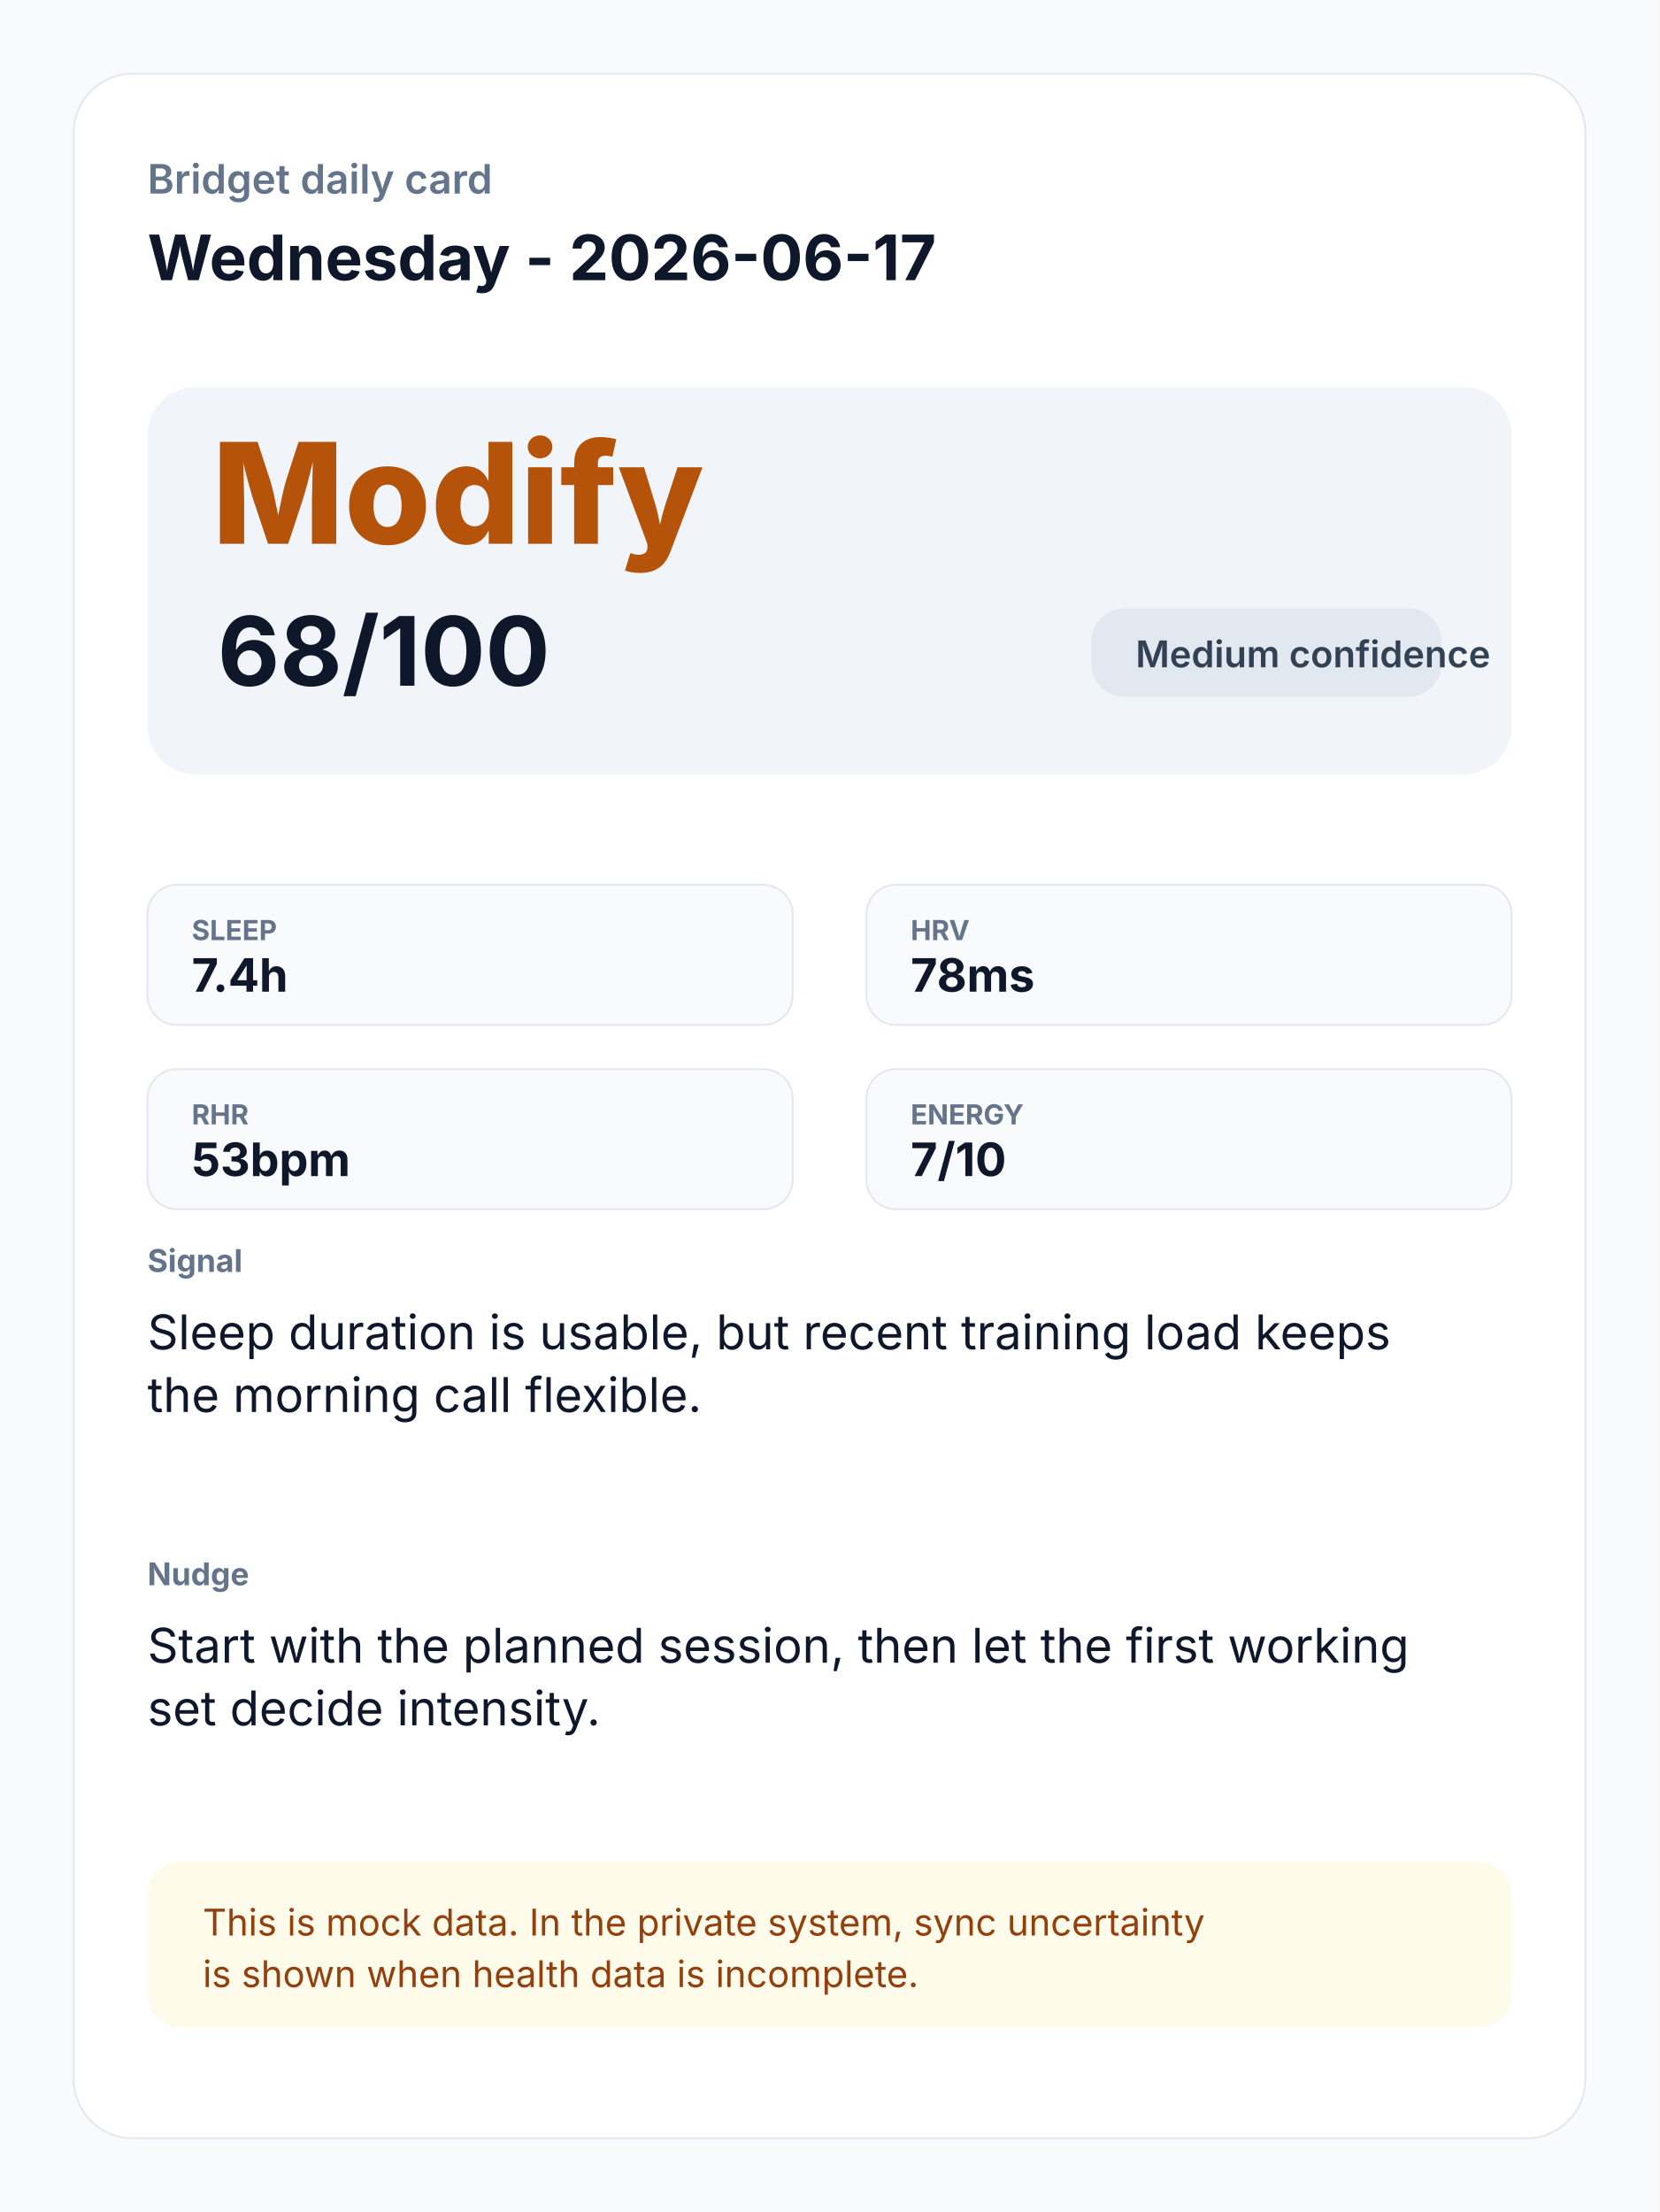
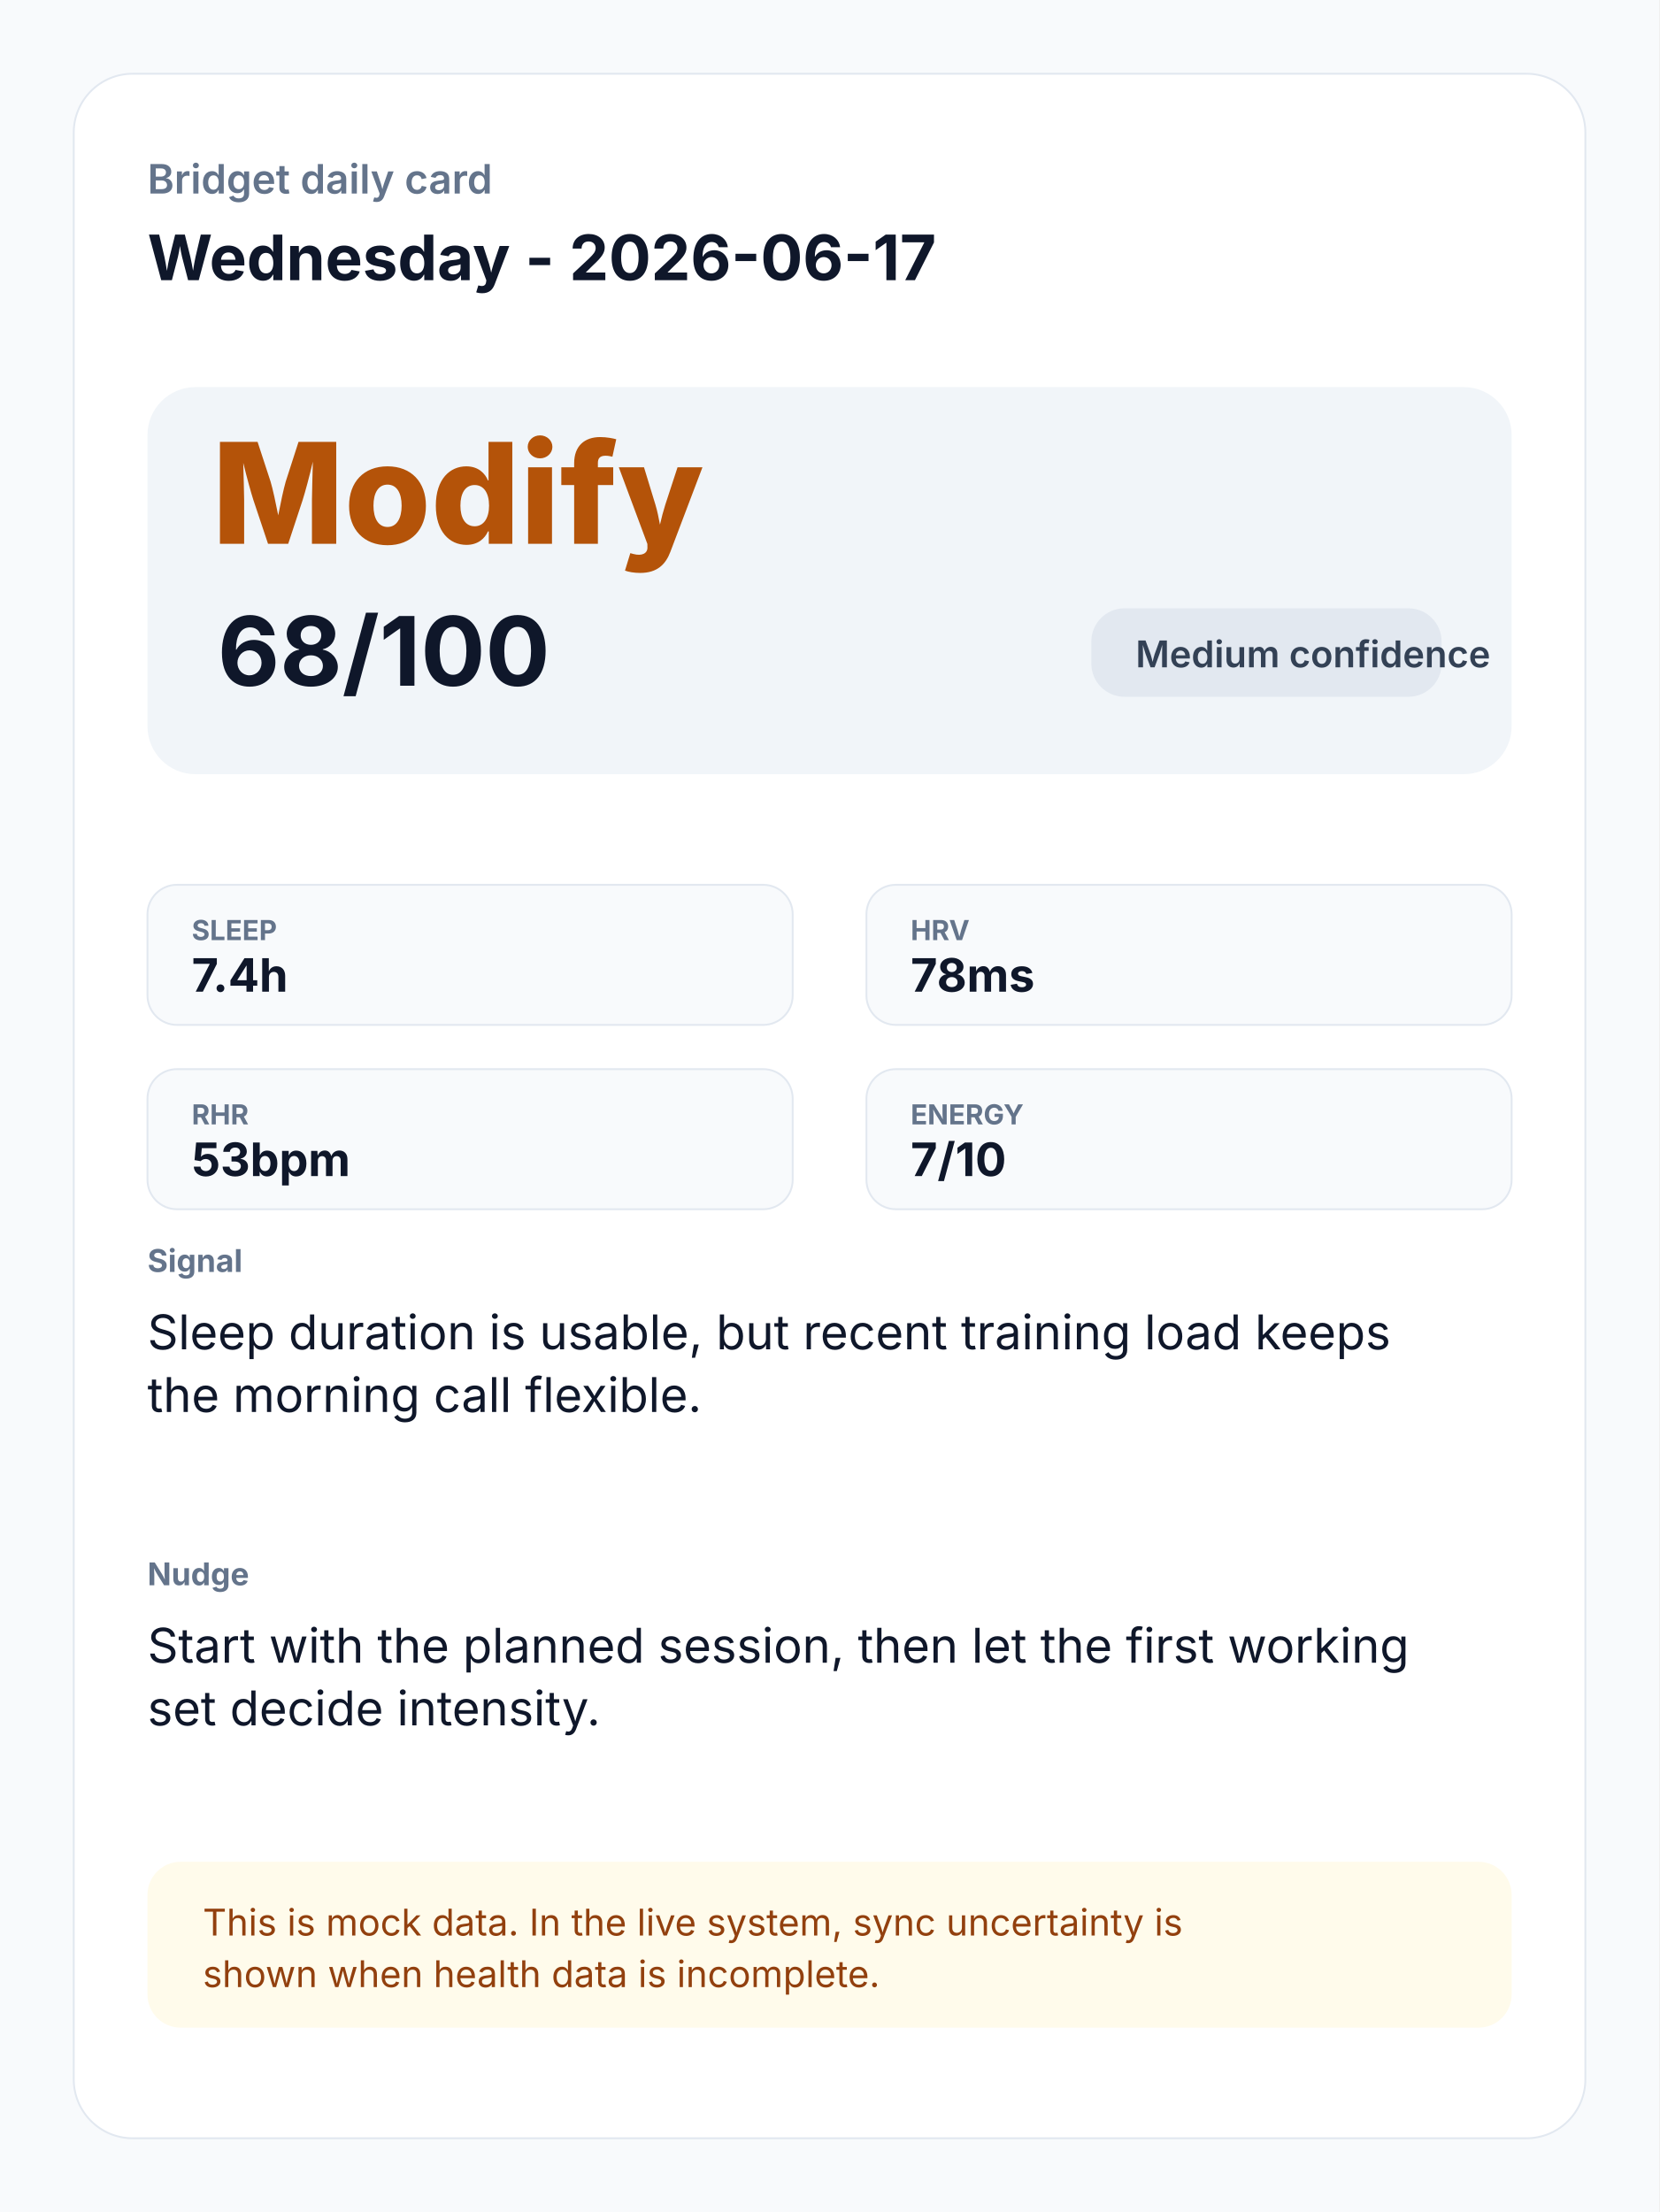
<svg xmlns="http://www.w3.org/2000/svg" width="900" height="1200" viewBox="0 0 900 1200">
  <rect width="900" height="1200" fill="#f8fafc" />
  <rect x="40" y="40" width="820" height="1120" rx="32" fill="#ffffff" stroke="#e2e8f0" />
  <text x="80" y="105" font-family="Inter, Arial, sans-serif" font-size="22" font-weight="600" fill="#64748b">Bridget daily card</text>
  <text x="80" y="152" font-family="Inter, Arial, sans-serif" font-size="34" font-weight="700" fill="#0f172a">Wednesday - 2026-06-17</text>
  <rect x="80" y="210" width="740" height="210" rx="26" fill="#f1f5f9" />
  <text x="115" y="295" font-family="Inter, Arial, sans-serif" font-size="76" font-weight="800" fill="#b45309">Modify</text>
  <text x="118" y="372" font-family="Inter, Arial, sans-serif" font-size="52" font-weight="700" fill="#0f172a">68/100</text>
  <rect x="592" y="330" width="190" height="48" rx="18" fill="#e2e8f0" />
  <text x="616" y="362" font-family="Inter, Arial, sans-serif" font-size="20" font-weight="600" fill="#334155">Medium confidence</text>
  <rect x="80" y="480" width="350" height="76" rx="16" fill="#f8fafc" stroke="#e2e8f0" />
  <text x="104" y="510" font-family="Inter, Arial, sans-serif" font-size="15" font-weight="700" fill="#64748b">SLEEP</text>
  <text x="104" y="538" font-family="Inter, Arial, sans-serif" font-size="25" font-weight="700" fill="#0f172a">7.4h</text>
  <rect x="470" y="480" width="350" height="76" rx="16" fill="#f8fafc" stroke="#e2e8f0" />
  <text x="494" y="510" font-family="Inter, Arial, sans-serif" font-size="15" font-weight="700" fill="#64748b">HRV</text>
  <text x="494" y="538" font-family="Inter, Arial, sans-serif" font-size="25" font-weight="700" fill="#0f172a">78ms</text>
  <rect x="80" y="580" width="350" height="76" rx="16" fill="#f8fafc" stroke="#e2e8f0" />
  <text x="104" y="610" font-family="Inter, Arial, sans-serif" font-size="15" font-weight="700" fill="#64748b">RHR</text>
  <text x="104" y="638" font-family="Inter, Arial, sans-serif" font-size="25" font-weight="700" fill="#0f172a">53bpm</text>
  <rect x="470" y="580" width="350" height="76" rx="16" fill="#f8fafc" stroke="#e2e8f0" />
  <text x="494" y="610" font-family="Inter, Arial, sans-serif" font-size="15" font-weight="700" fill="#64748b">ENERGY</text>
  <text x="494" y="638" font-family="Inter, Arial, sans-serif" font-size="25" font-weight="700" fill="#0f172a">7/10</text>
  <text x="80" y="690" font-family="Inter, Arial, sans-serif" font-size="17" font-weight="700" fill="#64748b">Signal</text>
  <text x="80" y="732" font-family="Inter, Arial, sans-serif" font-size="26" font-weight="400" fill="#0f172a">Sleep duration is usable, but recent training load keeps</text>
  <text x="80" y="766" font-family="Inter, Arial, sans-serif" font-size="26" font-weight="400" fill="#0f172a">the morning call flexible.</text>
  <text x="80" y="860" font-family="Inter, Arial, sans-serif" font-size="17" font-weight="700" fill="#64748b">Nudge</text>
  <text x="80" y="902" font-family="Inter, Arial, sans-serif" font-size="26" font-weight="400" fill="#0f172a">Start with the planned session, then let the first working</text>
  <text x="80" y="936" font-family="Inter, Arial, sans-serif" font-size="26" font-weight="400" fill="#0f172a">set decide intensity.</text>
  <rect x="80" y="1010" width="740" height="90" rx="18" fill="#fffbeb" />
-   <text x="110" y="1050" font-family="Inter, Arial, sans-serif" font-size="20" font-weight="400" fill="#92400e">This is mock data. In the private system, sync uncertainty</text>
-   <text x="110" y="1078" font-family="Inter, Arial, sans-serif" font-size="20" font-weight="400" fill="#92400e">is shown when health data is incomplete.</text>
+   <text x="110" y="1050" font-family="Inter, Arial, sans-serif" font-size="20" font-weight="400" fill="#92400e">This is mock data. In the live system, sync uncertainty is</text>
+   <text x="110" y="1078" font-family="Inter, Arial, sans-serif" font-size="20" font-weight="400" fill="#92400e">shown when health data is incomplete.</text>
</svg>
